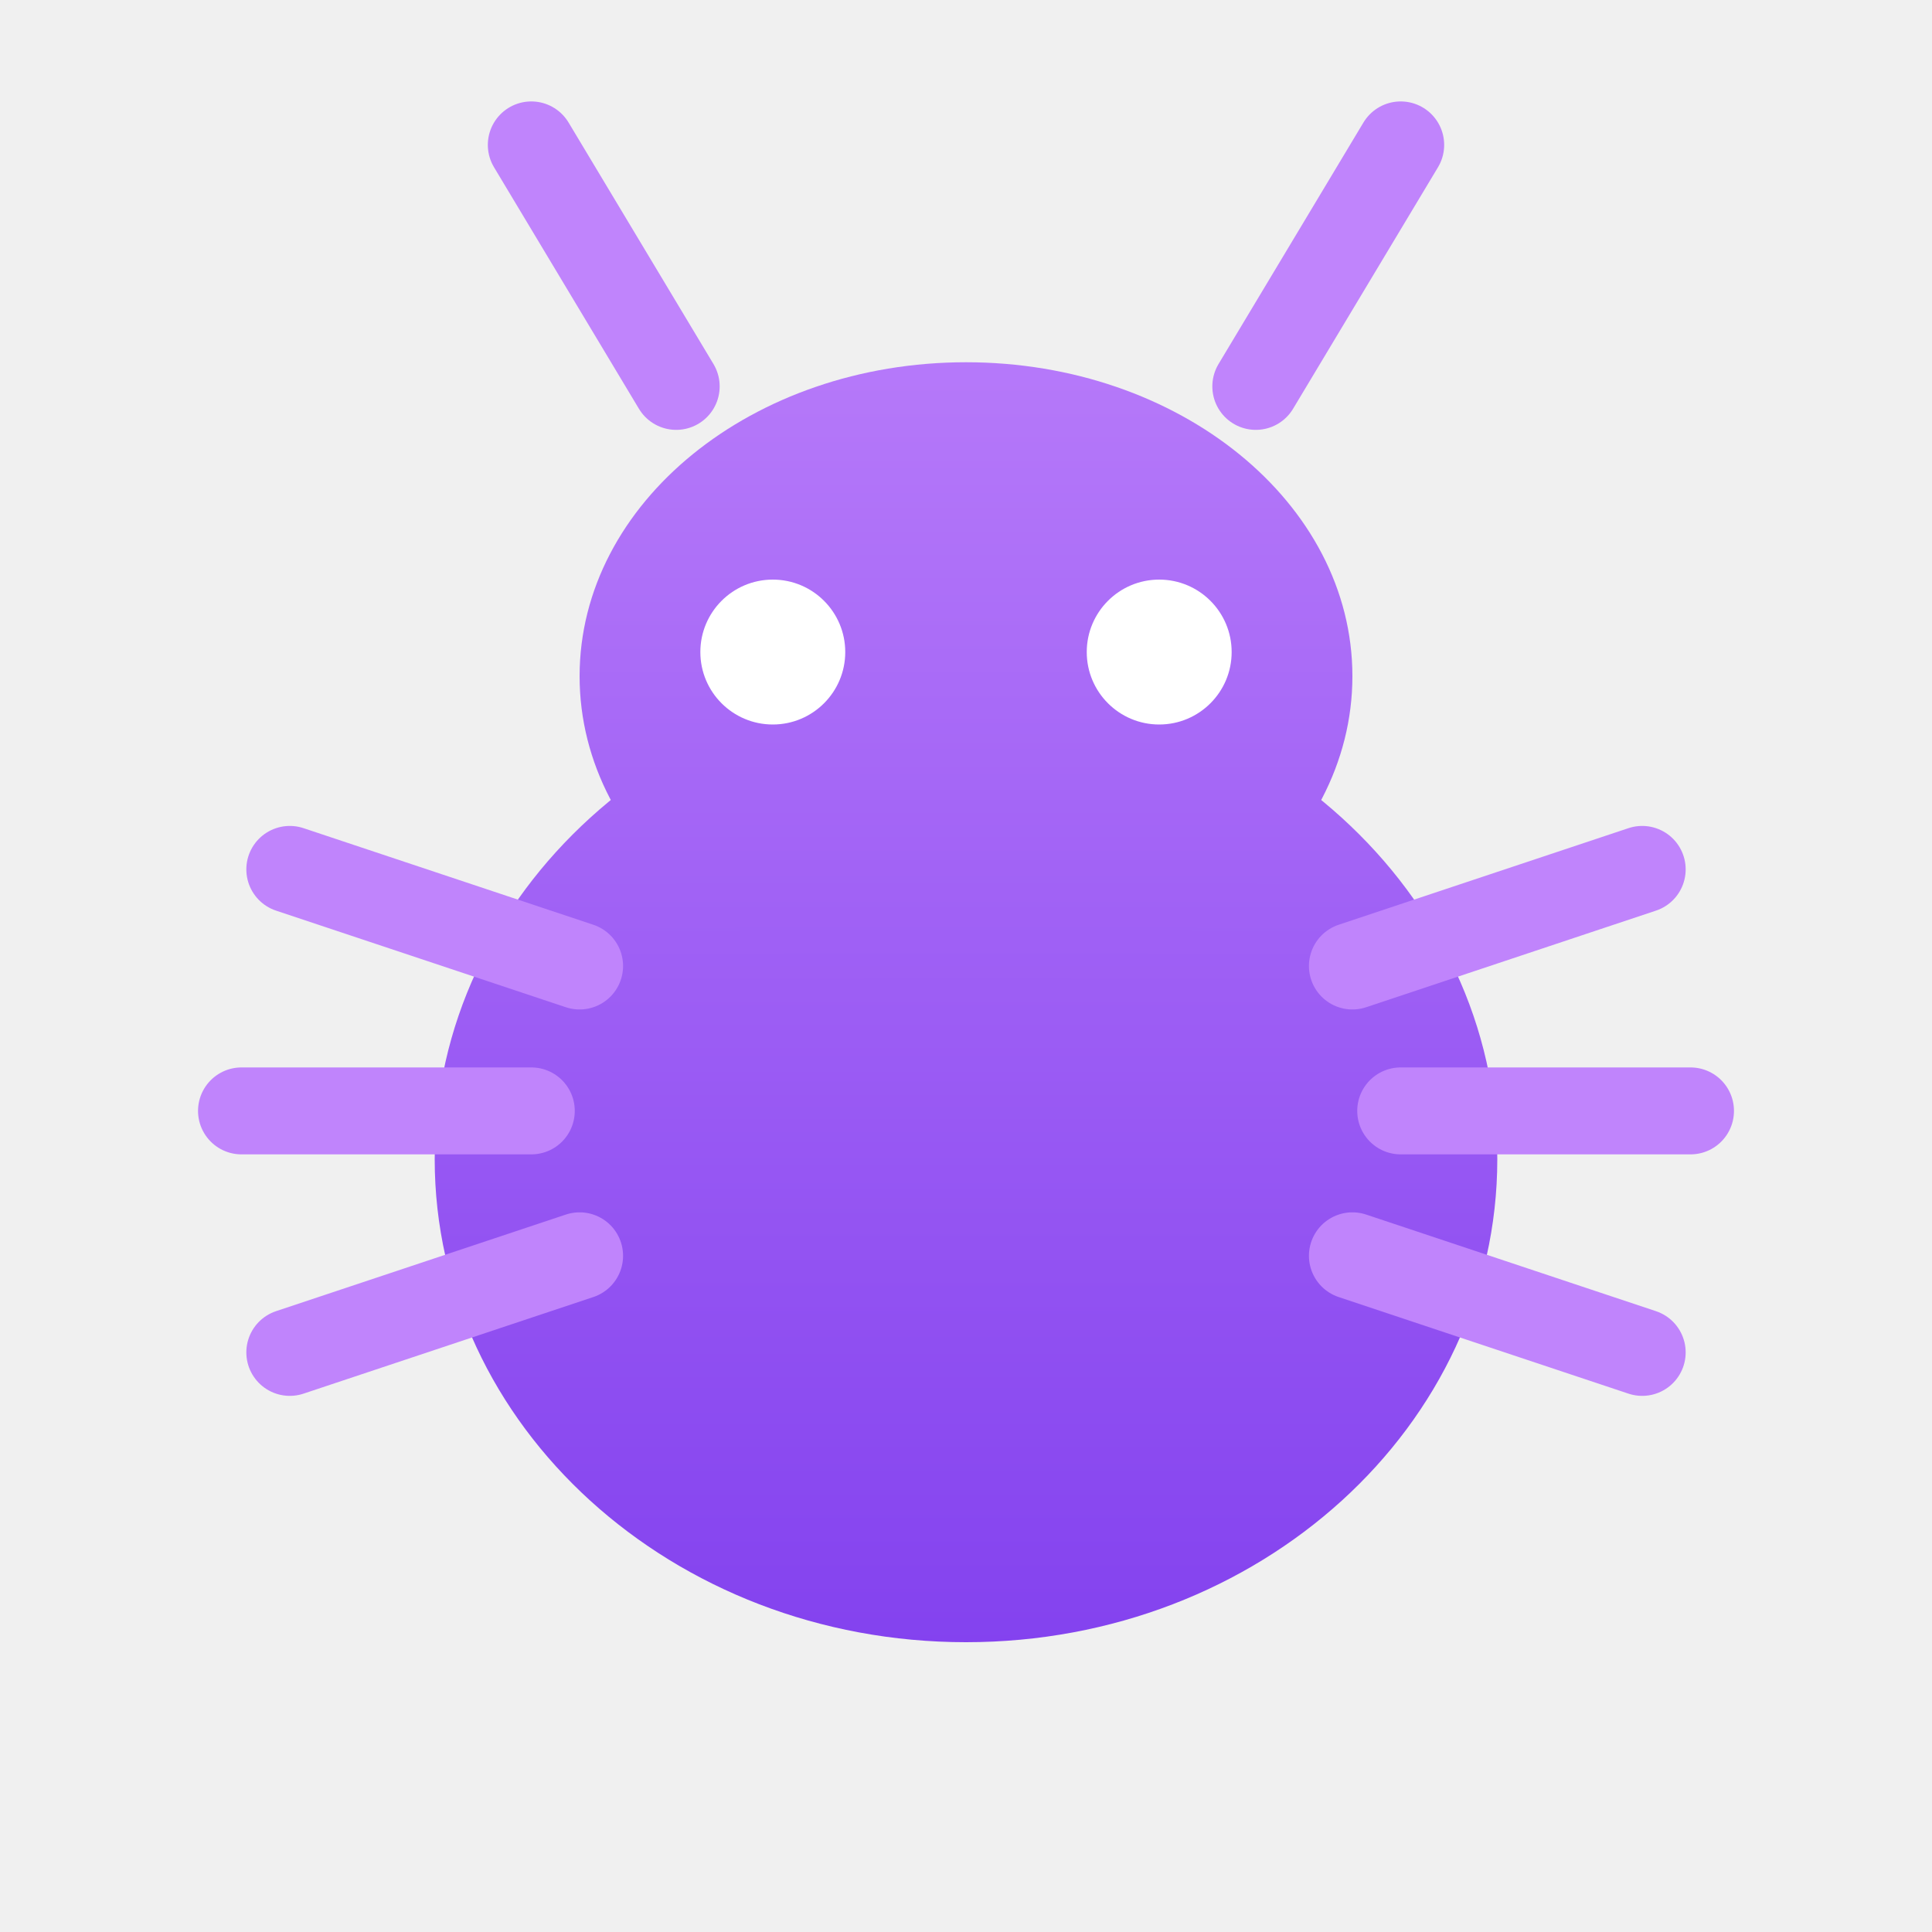
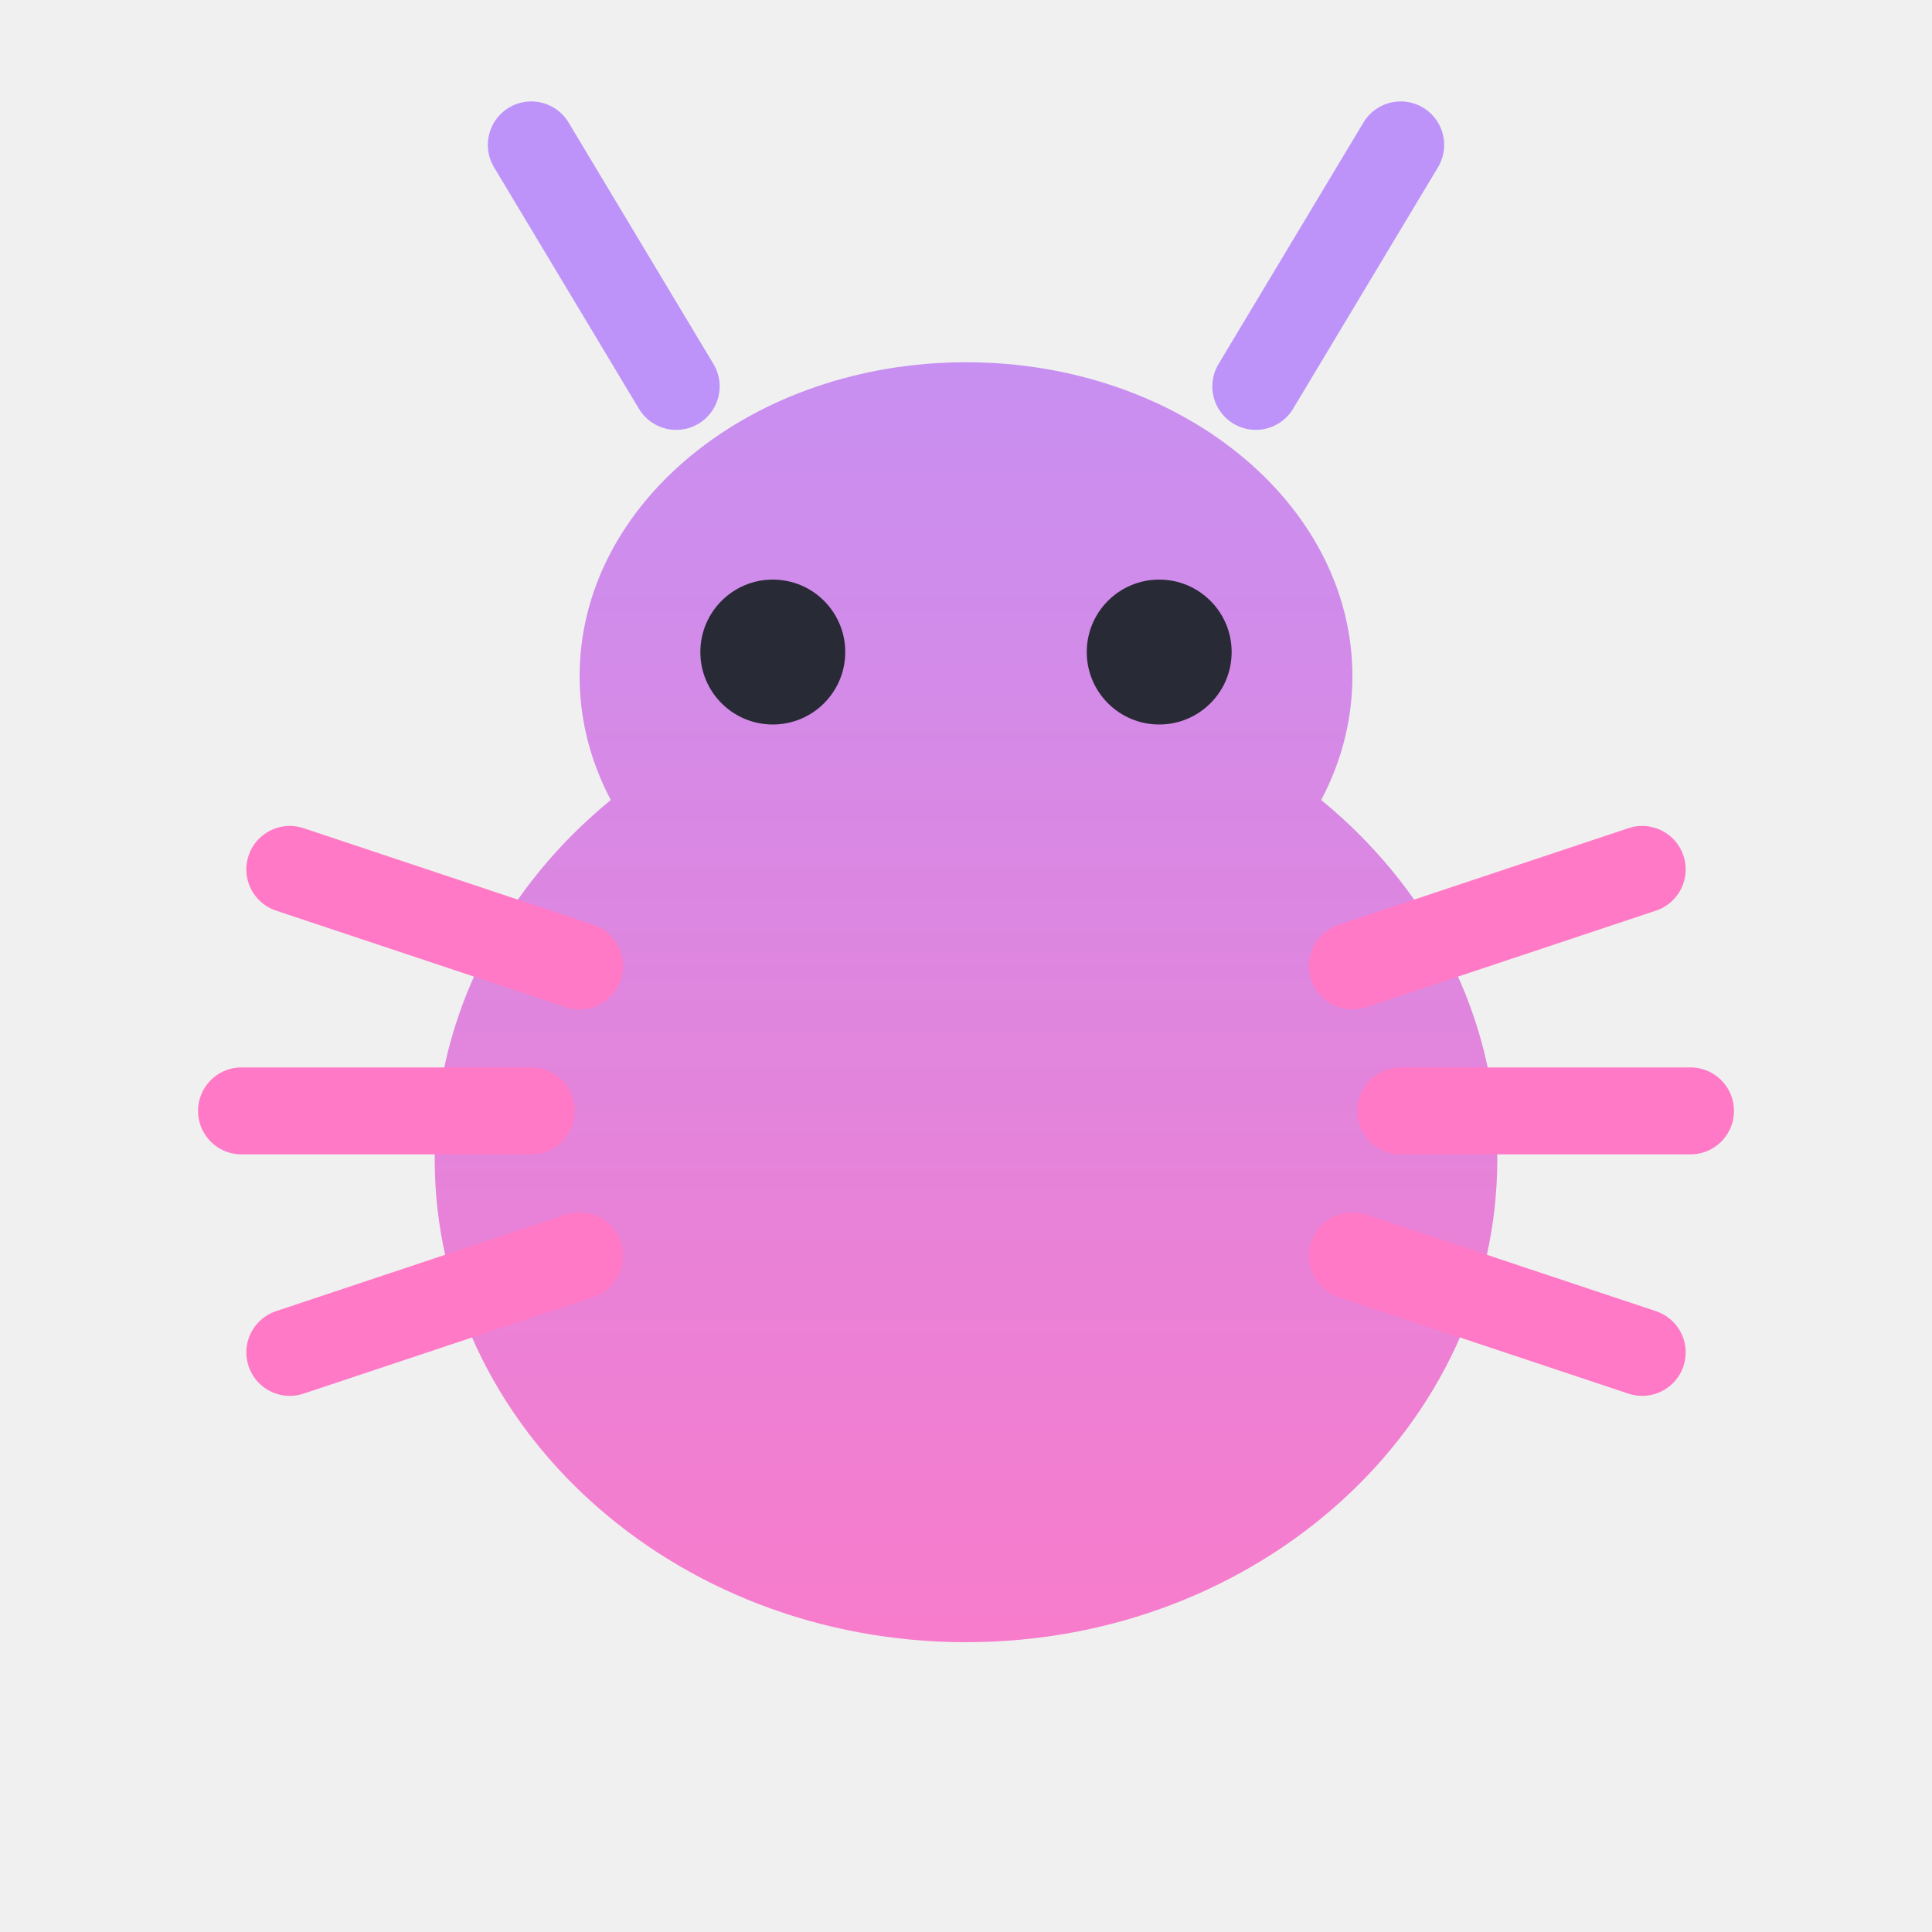
<svg xmlns="http://www.w3.org/2000/svg" viewBox="0 0 40 40" fill="none">
  <defs>
    <linearGradient id="g" x1="20" y1="2" x2="20" y2="38" gradientUnits="userSpaceOnUse">
-       <stop stop-color="#c084fc" />
-       <stop offset="1" stop-color="#7c3aed" />
+       <stop stop-color="#bd93f9" />
+       <stop offset="1" stop-color="#ff79c6" />
    </linearGradient>
  </defs>
  <ellipse cx="20" cy="24" rx="11" ry="10" fill="url(#g)" />
  <ellipse cx="20" cy="14" rx="8" ry="6.5" fill="url(#g)" />
-   <circle cx="16" cy="13.5" r="1.5" fill="#fff" />
-   <circle cx="24" cy="13.5" r="1.5" fill="#fff" />
-   <line x1="14" y1="8" x2="11" y2="3" stroke="#c084fc" stroke-width="1.8" stroke-linecap="round" />
-   <line x1="26" y1="8" x2="29" y2="3" stroke="#c084fc" stroke-width="1.8" stroke-linecap="round" />
-   <line x1="12" y1="20" x2="6" y2="18" stroke="#c084fc" stroke-width="1.8" stroke-linecap="round" />
-   <line x1="12" y1="26" x2="6" y2="28" stroke="#c084fc" stroke-width="1.8" stroke-linecap="round" />
-   <line x1="28" y1="20" x2="34" y2="18" stroke="#c084fc" stroke-width="1.8" stroke-linecap="round" />
-   <line x1="28" y1="26" x2="34" y2="28" stroke="#c084fc" stroke-width="1.8" stroke-linecap="round" />
-   <line x1="11" y1="23" x2="5" y2="23" stroke="#c084fc" stroke-width="1.8" stroke-linecap="round" />
-   <line x1="29" y1="23" x2="35" y2="23" stroke="#c084fc" stroke-width="1.8" stroke-linecap="round" />
+   <circle cx="16" cy="13.5" r="1.5" fill="#282a36" />
+   <circle cx="24" cy="13.5" r="1.5" fill="#282a36" />
+   <line x1="14" y1="8" x2="11" y2="3" stroke="#bd93f9" stroke-width="1.8" stroke-linecap="round" />
+   <line x1="26" y1="8" x2="29" y2="3" stroke="#bd93f9" stroke-width="1.8" stroke-linecap="round" />
+   <line x1="12" y1="20" x2="6" y2="18" stroke="#ff79c6" stroke-width="1.8" stroke-linecap="round" />
+   <line x1="12" y1="26" x2="6" y2="28" stroke="#ff79c6" stroke-width="1.8" stroke-linecap="round" />
+   <line x1="28" y1="20" x2="34" y2="18" stroke="#ff79c6" stroke-width="1.8" stroke-linecap="round" />
+   <line x1="28" y1="26" x2="34" y2="28" stroke="#ff79c6" stroke-width="1.8" stroke-linecap="round" />
+   <line x1="11" y1="23" x2="5" y2="23" stroke="#ff79c6" stroke-width="1.8" stroke-linecap="round" />
+   <line x1="29" y1="23" x2="35" y2="23" stroke="#ff79c6" stroke-width="1.8" stroke-linecap="round" />
</svg>
